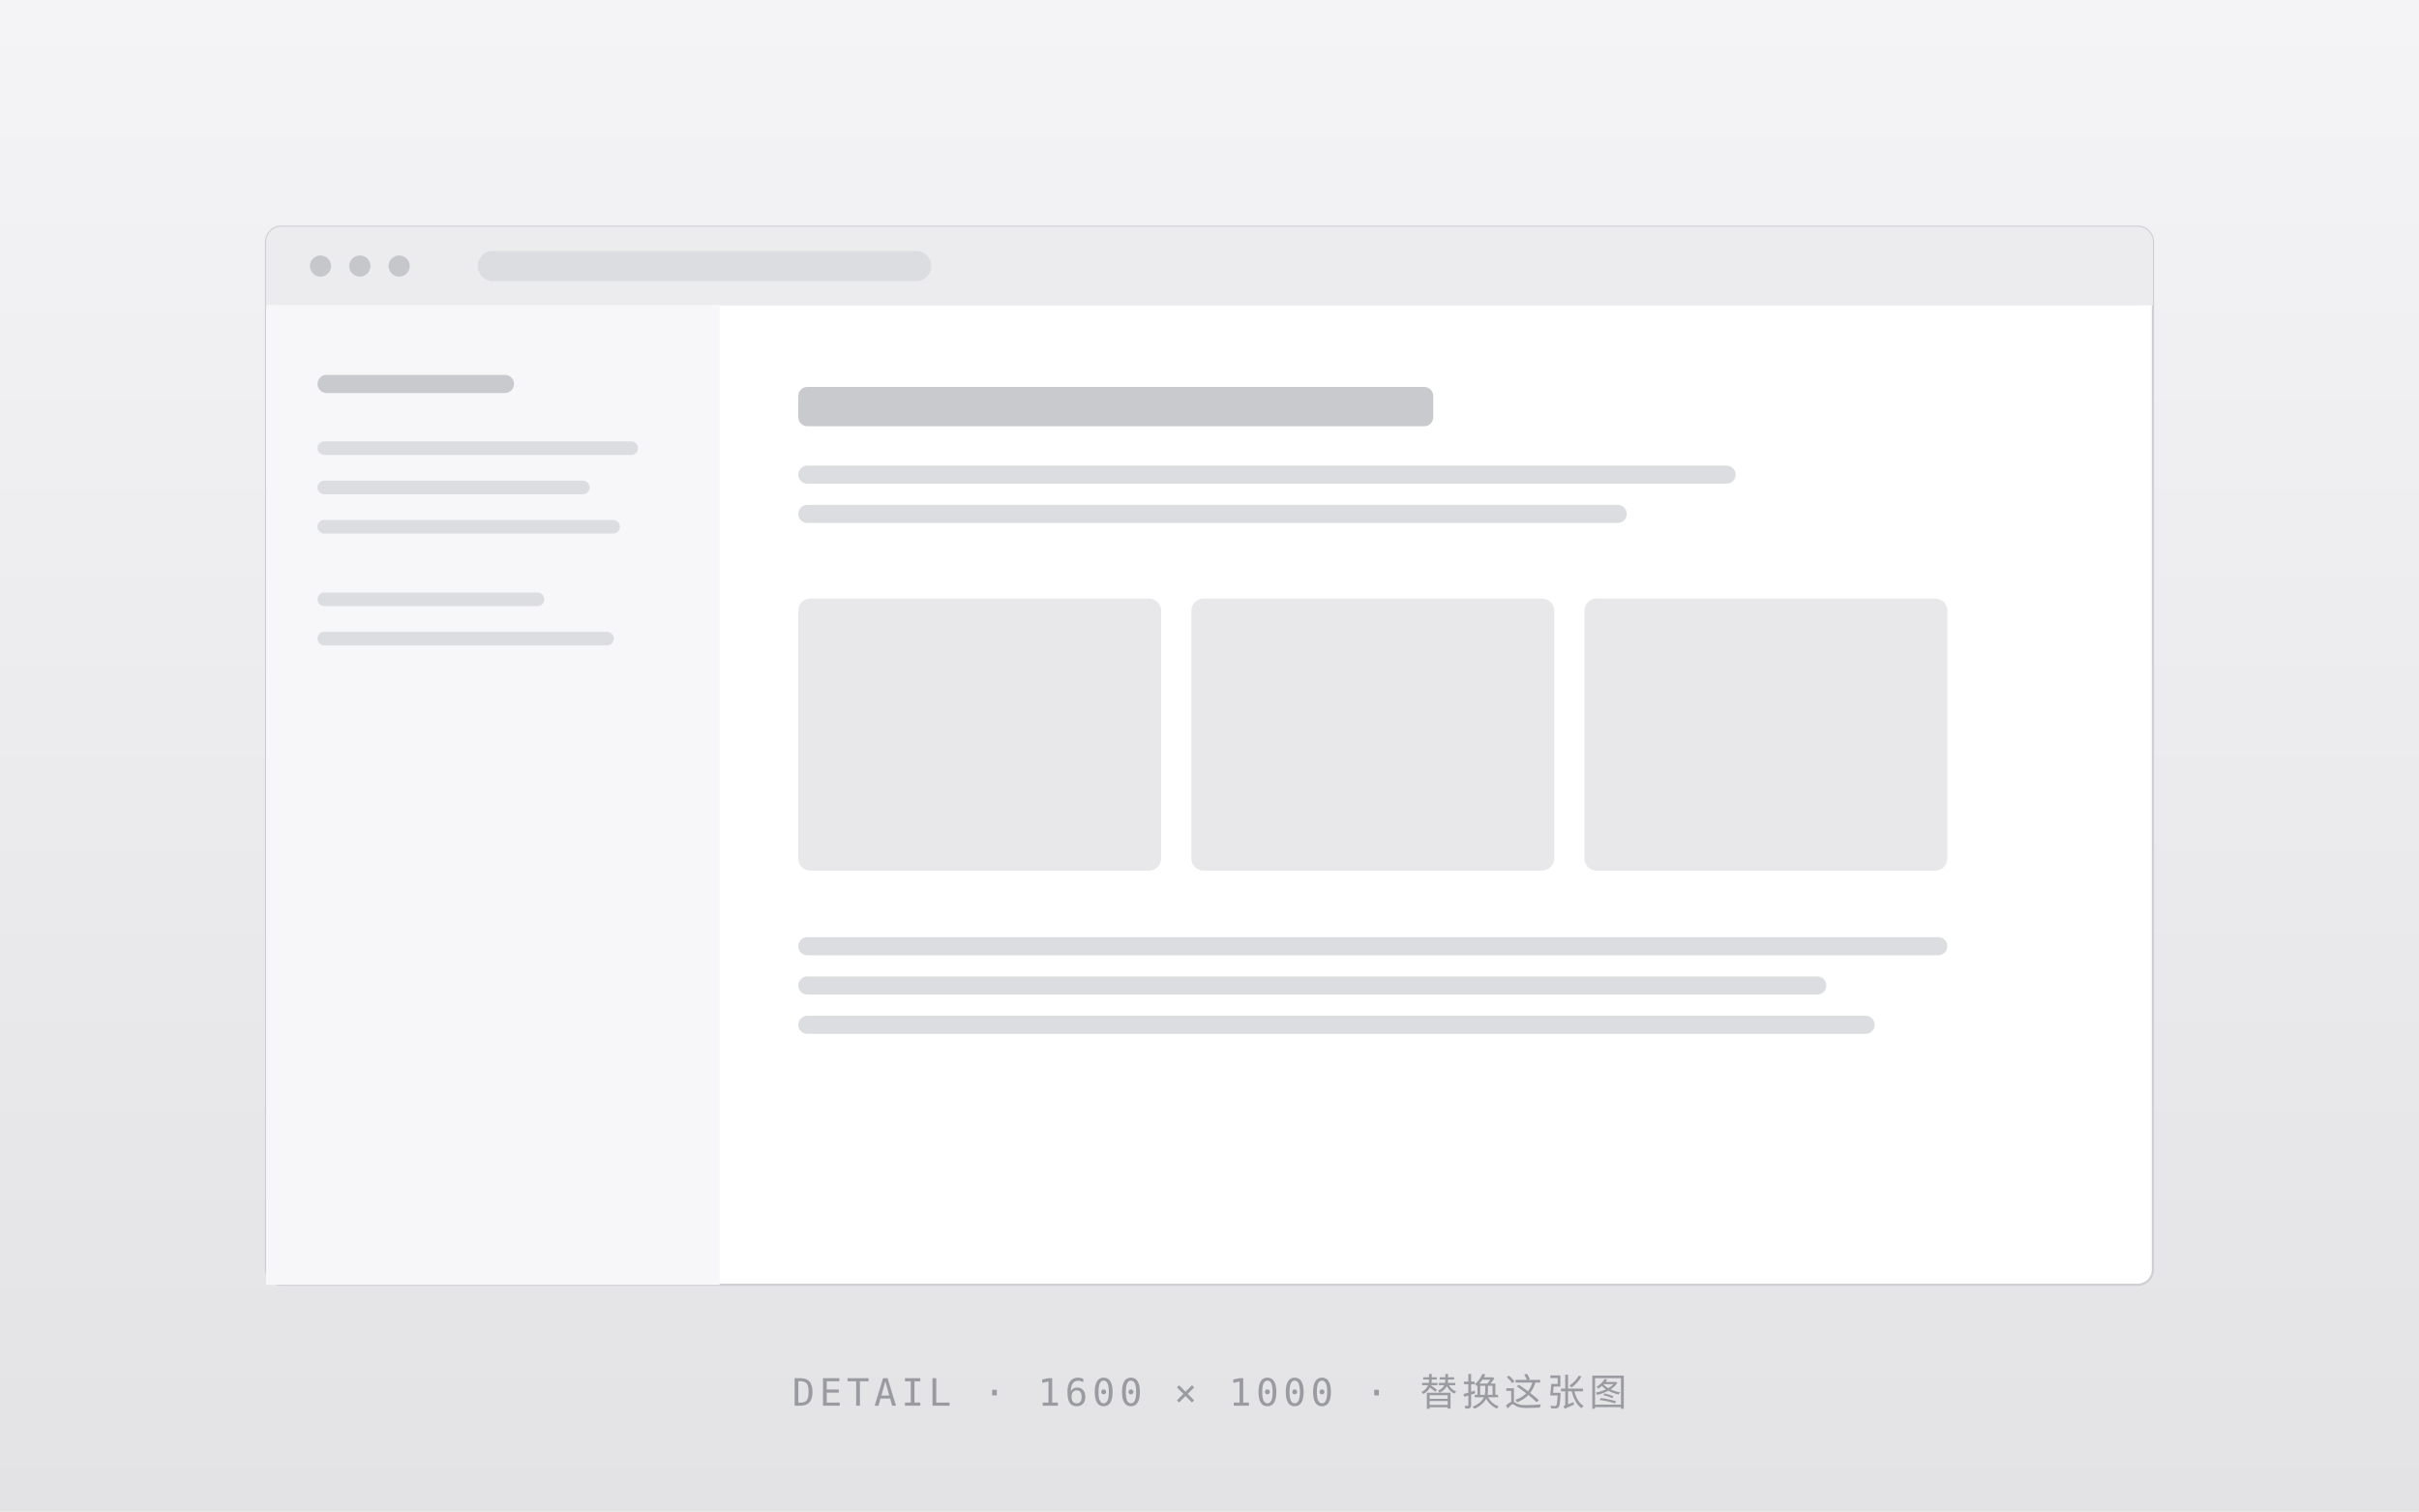
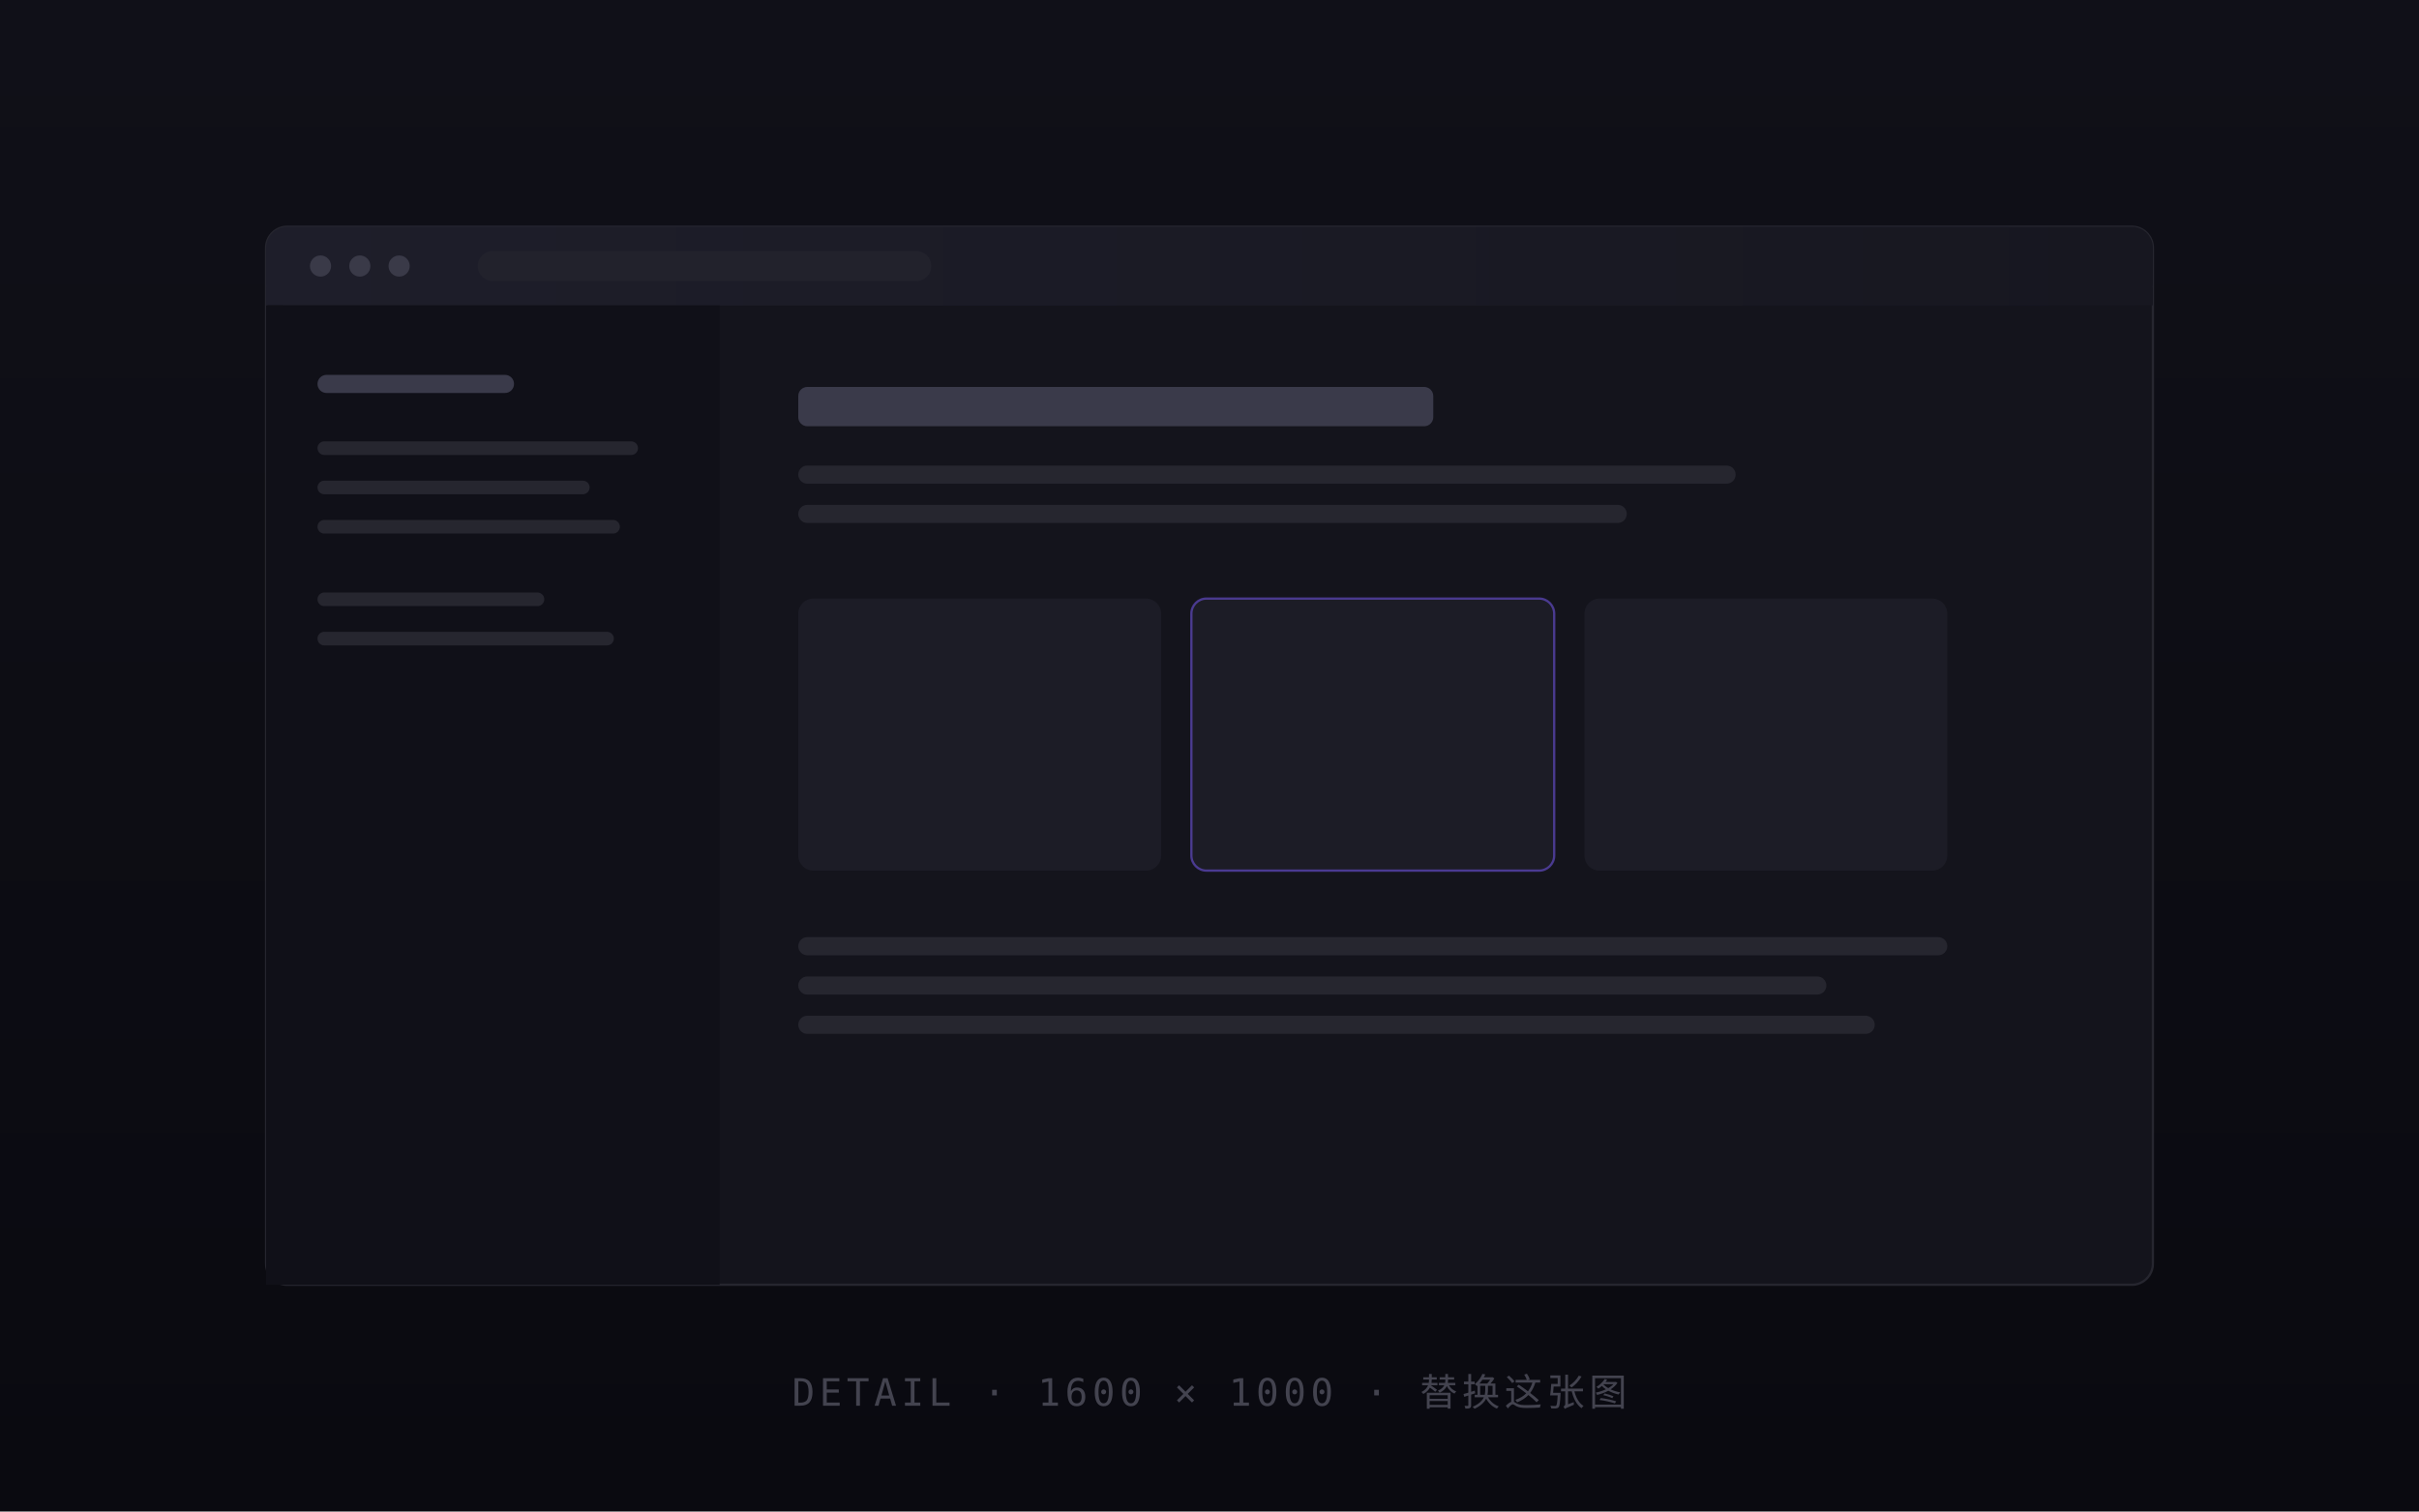
<svg xmlns="http://www.w3.org/2000/svg" viewBox="0 0 1600 1000" width="1600" height="1000" role="img" aria-label="项目详情占位图 1">
  <defs>
    <linearGradient id="dbg1" x1="0" y1="0" x2="0" y2="1">
-       <stop offset="0%" stop-color="#f4f4f6" />
-       <stop offset="100%" stop-color="#e3e3e6" />
+       <stop offset="0%" stop-color="#101018" />
+       <stop offset="100%" stop-color="#0a0a10" />
+     </linearGradient>
+     <linearGradient id="dhead1" x1="0" y1="0" x2="1" y2="0">
+       <stop offset="0%" stop-color="#1e1e2a" />
+       <stop offset="100%" stop-color="#171720" />
    </linearGradient>
  </defs>
  <rect width="1600" height="1000" fill="url(#dbg1)" />
-   <rect x="176" y="150" width="1248" height="700" rx="10" fill="#ffffff" stroke="#cfd0d4" stroke-width="1.5" />
-   <rect x="176" y="150" width="1248" height="52" rx="10" fill="#ececee" />
-   <rect x="176" y="192" width="1248" height="10" fill="#ececee" />
-   <circle cx="212" cy="176" r="7" fill="#c6c7cb" />
-   <circle cx="238" cy="176" r="7" fill="#c6c7cb" />
-   <circle cx="264" cy="176" r="7" fill="#c6c7cb" />
-   <rect x="316" y="166" width="300" height="20" rx="10" fill="#dcdde0" />
-   <rect x="176" y="202" width="300" height="648" fill="#f7f7f9" />
-   <rect x="210" y="248" width="130" height="12" rx="6" fill="#c9cace" />
-   <rect x="210" y="292" width="212" height="9" rx="4.5" fill="#dcdde0" />
-   <rect x="210" y="318" width="180" height="9" rx="4.5" fill="#dcdde0" />
-   <rect x="210" y="344" width="200" height="9" rx="4.5" fill="#dcdde0" />
-   <rect x="210" y="392" width="150" height="9" rx="4.5" fill="#dcdde0" />
-   <rect x="210" y="418" width="196" height="9" rx="4.5" fill="#dcdde0" />
-   <rect x="528" y="256" width="420" height="26" rx="6" fill="#c9cace" />
-   <rect x="528" y="308" width="620" height="12" rx="6" fill="#dcdde0" />
-   <rect x="528" y="334" width="548" height="12" rx="6" fill="#dcdde0" />
-   <rect x="528" y="396" width="240" height="180" rx="8" fill="#e8e8eb" />
-   <rect x="788" y="396" width="240" height="180" rx="8" fill="#e8e8eb" />
-   <rect x="1048" y="396" width="240" height="180" rx="8" fill="#e8e8eb" />
-   <rect x="528" y="620" width="760" height="12" rx="6" fill="#dcdde0" />
-   <rect x="528" y="646" width="680" height="12" rx="6" fill="#dcdde0" />
-   <rect x="528" y="672" width="712" height="12" rx="6" fill="#dcdde0" />
-   <text x="800" y="930" text-anchor="middle" font-family="ui-monospace, SFMono-Regular, Menlo, monospace" font-size="25" fill="#9a9ba1" letter-spacing="3">DETAIL · 1600 × 1000 · 替换这张图</text>
+   <rect x="176" y="150" width="1248" height="700" rx="14" fill="#14141c" stroke="#26262f" stroke-width="1.5" />
+   <rect x="176" y="150" width="1248" height="52" rx="14" fill="url(#dhead1)" />
+   <rect x="176" y="190" width="1248" height="12" fill="url(#dhead1)" />
+   <circle cx="212" cy="176" r="7" fill="#3a3a48" />
+   <circle cx="238" cy="176" r="7" fill="#3a3a48" />
+   <circle cx="264" cy="176" r="7" fill="#3a3a48" />
+   <rect x="316" y="166" width="300" height="20" rx="10" fill="#22222c" />
+   <rect x="176" y="202" width="300" height="648" fill="#101018" />
+   <rect x="210" y="248" width="130" height="12" rx="6" fill="#3a3a4a" />
+   <rect x="210" y="292" width="212" height="9" rx="4.5" fill="#26262f" />
+   <rect x="210" y="318" width="180" height="9" rx="4.5" fill="#26262f" />
+   <rect x="210" y="344" width="200" height="9" rx="4.5" fill="#26262f" />
+   <rect x="210" y="392" width="150" height="9" rx="4.5" fill="#26262f" />
+   <rect x="210" y="418" width="196" height="9" rx="4.5" fill="#26262f" />
+   <rect x="528" y="256" width="420" height="26" rx="6" fill="#3a3a4a" />
+   <rect x="528" y="308" width="620" height="12" rx="6" fill="#26262f" />
+   <rect x="528" y="334" width="548" height="12" rx="6" fill="#26262f" />
+   <rect x="528" y="396" width="240" height="180" rx="10" fill="#1c1c26" />
+   <rect x="788" y="396" width="240" height="180" rx="10" fill="#1c1c26" />
+   <rect x="1048" y="396" width="240" height="180" rx="10" fill="#1c1c26" />
+   <rect x="788" y="396" width="240" height="180" rx="10" fill="none" stroke="#7c5cff" stroke-width="1.5" opacity="0.5" />
+   <rect x="528" y="620" width="760" height="12" rx="6" fill="#26262f" />
+   <rect x="528" y="646" width="680" height="12" rx="6" fill="#26262f" />
+   <rect x="528" y="672" width="712" height="12" rx="6" fill="#26262f" />
+   <text x="800" y="930" text-anchor="middle" font-family="ui-monospace, SFMono-Regular, Menlo, monospace" font-size="25" fill="#43434f" letter-spacing="3">DETAIL · 1600 × 1000 · 替换这张图</text>
</svg>
